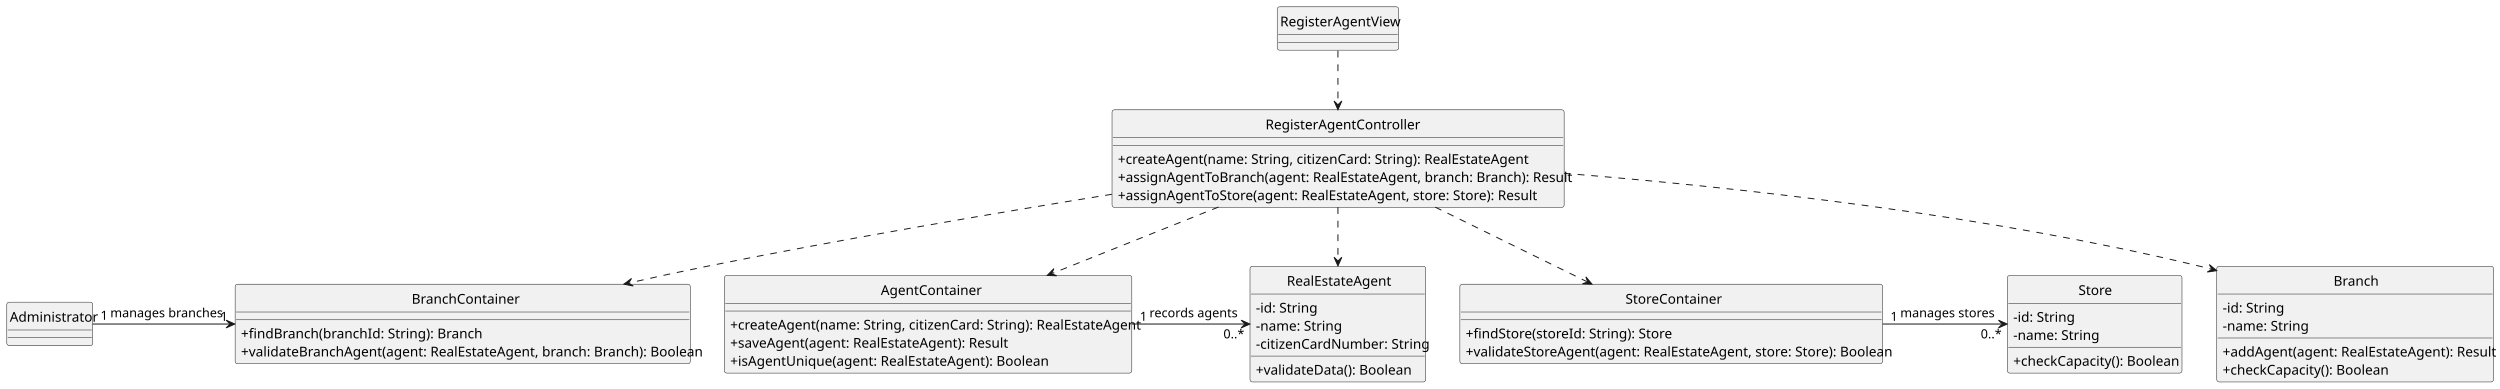
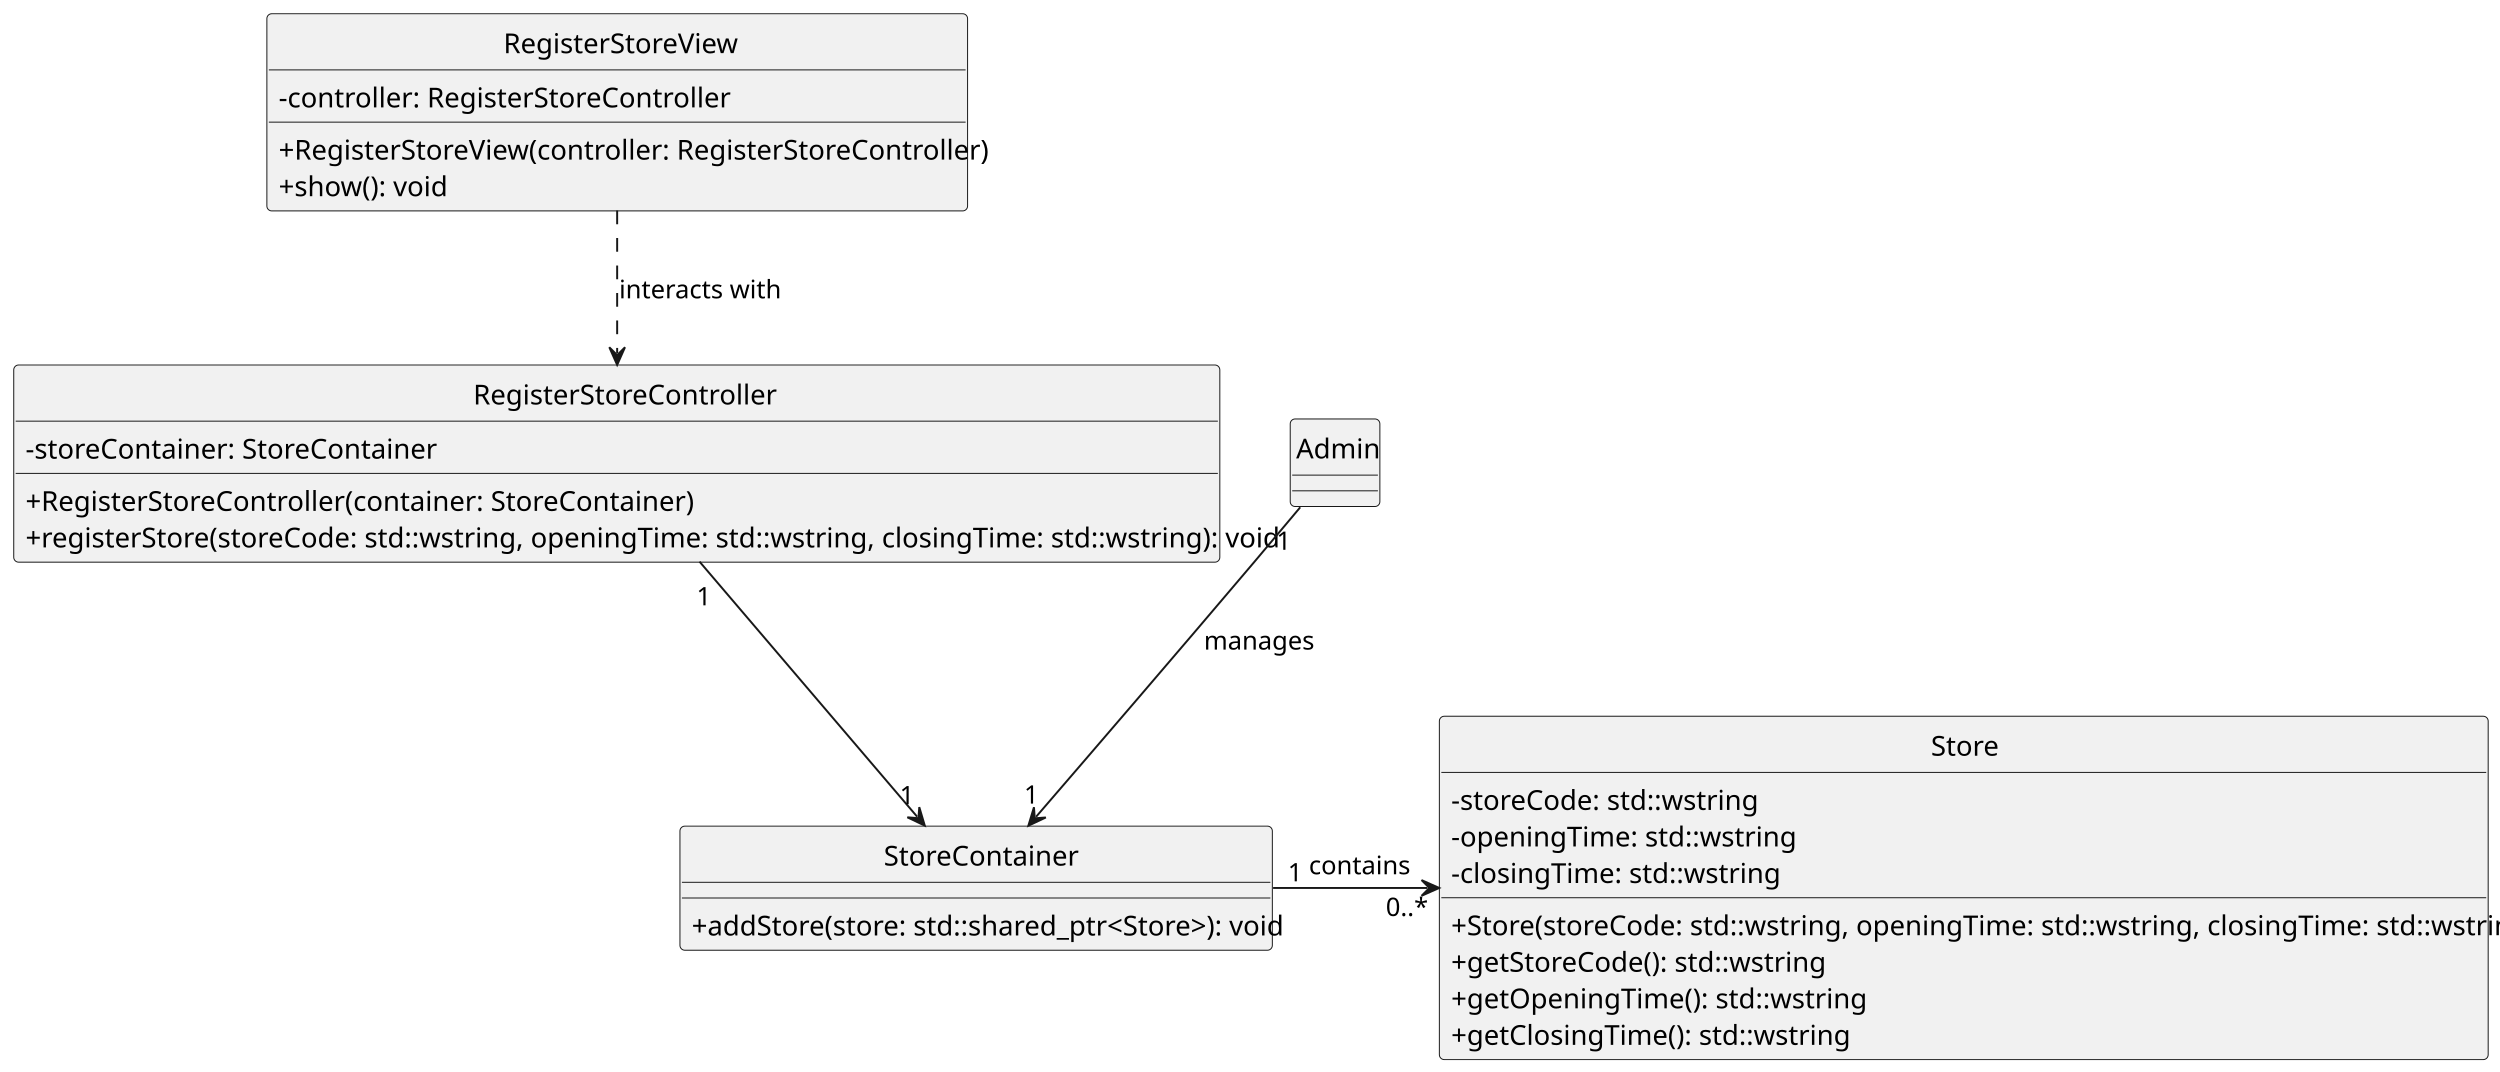
- <svg xmlns="http://www.w3.org/2000/svg" contentStyleType="text/css" height="400px" preserveAspectRatio="none" style="width:2573px;height:400px;background:#FFFFFF;" version="1.1" viewBox="0 0 2573 400" width="2573px" zoomAndPan="magnify">
+ <svg xmlns="http://www.w3.org/2000/svg" contentStyleType="text/css" height="546px" preserveAspectRatio="none" style="width:1274px;height:546px;background:#FFFFFF;" version="1.1" viewBox="0 0 1274 546" width="1274px" zoomAndPan="magnify">
  <defs />
  <g>
-     <g id="elem_RegisterAgentView">
-       <rect codeLine="4" fill="#F1F1F1" height="44.621" id="RegisterAgentView" rx="2.5" ry="2.5" style="stroke:#181818;stroke-width:0.5;" width="125.061" x="1314.5" y="7" />
-       <text fill="#000000" font-family="sans-serif" font-size="14" lengthAdjust="spacing" textLength="119.061" x="1317.5" y="27.107">RegisterAgentView</text>
-       <line style="stroke:#181818;stroke-width:0.5;" x1="1315.5" x2="1438.562" y1="35.621" y2="35.621" />
-       <line style="stroke:#181818;stroke-width:0.5;" x1="1315.5" x2="1438.562" y1="43.621" y2="43.621" />
-     </g>
-     <g id="elem_RegisterAgentController">
-       <rect codeLine="7" fill="#F1F1F1" height="100.484" id="RegisterAgentController" rx="2.5" ry="2.5" style="stroke:#181818;stroke-width:0.5;" width="465.318" x="1144.5" y="113" />
-       <text fill="#000000" font-family="sans-serif" font-size="14" lengthAdjust="spacing" textLength="149.406" x="1302.456" y="133.107">RegisterAgentController</text>
-       <line style="stroke:#181818;stroke-width:0.5;" x1="1145.5" x2="1608.818" y1="141.621" y2="141.621" />
-       <line style="stroke:#181818;stroke-width:0.5;" x1="1145.5" x2="1608.818" y1="149.621" y2="149.621" />
-       <text fill="#000000" font-family="sans-serif" font-size="14" lengthAdjust="spacing" textLength="407.374" x="1150.5" y="168.728">+createAgent(name: String, citizenCard: String): RealEstateAgent</text>
-       <text fill="#000000" font-family="sans-serif" font-size="14" lengthAdjust="spacing" textLength="453.318" x="1150.5" y="187.35">+assignAgentToBranch(agent: RealEstateAgent, branch: Branch): Result</text>
-       <text fill="#000000" font-family="sans-serif" font-size="14" lengthAdjust="spacing" textLength="419.843" x="1150.5" y="205.971">+assignAgentToStore(agent: RealEstateAgent, store: Store): Result</text>
-     </g>
-     <g id="elem_RealEstateAgent">
-       <rect codeLine="13" fill="#F1F1F1" height="119.106" id="RealEstateAgent" rx="2.5" ry="2.5" style="stroke:#181818;stroke-width:0.5;" width="180.834" x="1286.5" y="274" />
-       <text fill="#000000" font-family="sans-serif" font-size="14" lengthAdjust="spacing" textLength="105.068" x="1324.383" y="294.107">RealEstateAgent</text>
-       <line style="stroke:#181818;stroke-width:0.5;" x1="1287.5" x2="1466.334" y1="302.621" y2="302.621" />
-       <text fill="#000000" font-family="sans-serif" font-size="14" lengthAdjust="spacing" textLength="59.91" x="1292.5" y="321.728">-id: String</text>
-       <text fill="#000000" font-family="sans-serif" font-size="14" lengthAdjust="spacing" textLength="84.034" x="1292.5" y="340.35">-name: String</text>
-       <text fill="#000000" font-family="sans-serif" font-size="14" lengthAdjust="spacing" textLength="168.834" x="1292.5" y="358.971">-citizenCardNumber: String</text>
-       <line style="stroke:#181818;stroke-width:0.5;" x1="1287.5" x2="1466.334" y1="366.484" y2="366.484" />
-       <text fill="#000000" font-family="sans-serif" font-size="14" lengthAdjust="spacing" textLength="154.485" x="1292.5" y="385.592">+validateData(): Boolean</text>
-     </g>
-     <g id="elem_Branch">
-       <rect codeLine="20" fill="#F1F1F1" height="119.106" id="Branch" rx="2.5" ry="2.5" style="stroke:#181818;stroke-width:0.5;" width="284.788" x="2281.5" y="274" />
-       <text fill="#000000" font-family="sans-serif" font-size="14" lengthAdjust="spacing" textLength="44.358" x="2401.715" y="294.107">Branch</text>
-       <line style="stroke:#181818;stroke-width:0.5;" x1="2282.5" x2="2565.288" y1="302.621" y2="302.621" />
-       <text fill="#000000" font-family="sans-serif" font-size="14" lengthAdjust="spacing" textLength="59.91" x="2287.5" y="321.728">-id: String</text>
-       <text fill="#000000" font-family="sans-serif" font-size="14" lengthAdjust="spacing" textLength="84.034" x="2287.5" y="340.35">-name: String</text>
-       <line style="stroke:#181818;stroke-width:0.5;" x1="2282.5" x2="2565.288" y1="347.863" y2="347.863" />
-       <text fill="#000000" font-family="sans-serif" font-size="14" lengthAdjust="spacing" textLength="272.788" x="2287.5" y="366.971">+addAgent(agent: RealEstateAgent): Result</text>
-       <text fill="#000000" font-family="sans-serif" font-size="14" lengthAdjust="spacing" textLength="167.699" x="2287.5" y="385.592">+checkCapacity(): Boolean</text>
-     </g>
-     <g id="elem_AgentContainer">
-       <rect codeLine="27" fill="#F1F1F1" height="100.484" id="AgentContainer" rx="2.5" ry="2.5" style="stroke:#181818;stroke-width:0.5;" width="419.374" x="745.5" y="283.5" />
-       <text fill="#000000" font-family="sans-serif" font-size="14" lengthAdjust="spacing" textLength="97.289" x="906.543" y="303.607">AgentContainer</text>
-       <line style="stroke:#181818;stroke-width:0.5;" x1="746.5" x2="1163.874" y1="312.121" y2="312.121" />
-       <line style="stroke:#181818;stroke-width:0.5;" x1="746.5" x2="1163.874" y1="320.121" y2="320.121" />
-       <text fill="#000000" font-family="sans-serif" font-size="14" lengthAdjust="spacing" textLength="407.374" x="751.5" y="339.228">+createAgent(name: String, citizenCard: String): RealEstateAgent</text>
-       <text fill="#000000" font-family="sans-serif" font-size="14" lengthAdjust="spacing" textLength="279.002" x="751.5" y="357.85">+saveAgent(agent: RealEstateAgent): Result</text>
-       <text fill="#000000" font-family="sans-serif" font-size="14" lengthAdjust="spacing" textLength="315.602" x="751.5" y="376.471">+isAgentUnique(agent: RealEstateAgent): Boolean</text>
-     </g>
-     <g id="elem_BranchContainer">
-       <rect codeLine="33" fill="#F1F1F1" height="81.863" id="BranchContainer" rx="2.5" ry="2.5" style="stroke:#181818;stroke-width:0.5;" width="468.463" x="242" y="292.5" />
-       <text fill="#000000" font-family="sans-serif" font-size="14" lengthAdjust="spacing" textLength="105.061" x="423.701" y="312.607">BranchContainer</text>
-       <line style="stroke:#181818;stroke-width:0.5;" x1="243" x2="709.463" y1="321.121" y2="321.121" />
-       <line style="stroke:#181818;stroke-width:0.5;" x1="243" x2="709.463" y1="329.121" y2="329.121" />
-       <text fill="#000000" font-family="sans-serif" font-size="14" lengthAdjust="spacing" textLength="235.402" x="248" y="348.228">+findBranch(branchId: String): Branch</text>
-       <text fill="#000000" font-family="sans-serif" font-size="14" lengthAdjust="spacing" textLength="456.463" x="248" y="366.85">+validateBranchAgent(agent: RealEstateAgent, branch: Branch): Boolean</text>
-     </g>
    <g id="elem_Store">
-       <rect codeLine="38" fill="#F1F1F1" height="100.484" id="Store" rx="2.5" ry="2.5" style="stroke:#181818;stroke-width:0.5;" width="179.699" x="2066" y="283.5" />
-       <text fill="#000000" font-family="sans-serif" font-size="14" lengthAdjust="spacing" textLength="33.462" x="2139.119" y="303.607">Store</text>
-       <line style="stroke:#181818;stroke-width:0.5;" x1="2067" x2="2244.699" y1="312.121" y2="312.121" />
-       <text fill="#000000" font-family="sans-serif" font-size="14" lengthAdjust="spacing" textLength="59.91" x="2072" y="331.228">-id: String</text>
-       <text fill="#000000" font-family="sans-serif" font-size="14" lengthAdjust="spacing" textLength="84.034" x="2072" y="349.85">-name: String</text>
-       <line style="stroke:#181818;stroke-width:0.5;" x1="2067" x2="2244.699" y1="357.363" y2="357.363" />
-       <text fill="#000000" font-family="sans-serif" font-size="14" lengthAdjust="spacing" textLength="167.699" x="2072" y="376.471">+checkCapacity(): Boolean</text>
+       <rect codeLine="6" fill="#F1F1F1" height="174.969" id="Store" rx="2.5" ry="2.5" style="stroke:#181818;stroke-width:0.5;" width="534.477" x="733.5" y="365" />
+       <text fill="#000000" font-family="sans-serif" font-size="14" lengthAdjust="spacing" textLength="33.462" x="984.008" y="385.107">Store
+             </text>
+       <line style="stroke:#181818;stroke-width:0.5;" x1="734.5" x2="1266.977" y1="393.621" y2="393.621" />
+       <text fill="#000000" font-family="sans-serif" font-size="14" lengthAdjust="spacing" textLength="147.834" x="739.5" y="412.728">-storeCode: std::wstring
+             </text>
+       <text fill="#000000" font-family="sans-serif" font-size="14" lengthAdjust="spacing" textLength="164.179" x="739.5" y="431.35">-openingTime: std::wstring
+             </text>
+       <text fill="#000000" font-family="sans-serif" font-size="14" lengthAdjust="spacing" textLength="157.931" x="739.5" y="449.971">-closingTime: std::wstring
+             </text>
+       <line style="stroke:#181818;stroke-width:0.5;" x1="734.5" x2="1266.977" y1="457.484" y2="457.484" />
+       <text fill="#000000" font-family="sans-serif" font-size="14" lengthAdjust="spacing" textLength="522.477" x="739.5" y="476.592">+Store(storeCode: std::wstring, openingTime: std::wstring, closingTime:
+                 std::wstring)
+             </text>
+       <text fill="#000000" font-family="sans-serif" font-size="14" lengthAdjust="spacing" textLength="182.472" x="739.5" y="495.213">+getStoreCode(): std::wstring
+             </text>
+       <text fill="#000000" font-family="sans-serif" font-size="14" lengthAdjust="spacing" textLength="199.582" x="739.5" y="513.834">+getOpeningTime(): std::wstring
+             </text>
+       <text fill="#000000" font-family="sans-serif" font-size="14" lengthAdjust="spacing" textLength="193.341" x="739.5" y="532.455">+getClosingTime(): std::wstring
+             </text>
    </g>
    <g id="elem_StoreContainer">
-       <rect codeLine="44" fill="#F1F1F1" height="81.863" id="StoreContainer" rx="2.5" ry="2.5" style="stroke:#181818;stroke-width:0.5;" width="434.987" x="1502.5" y="292.5" />
-       <text fill="#000000" font-family="sans-serif" font-size="14" lengthAdjust="spacing" textLength="94.165" x="1672.911" y="312.607">StoreContainer</text>
-       <line style="stroke:#181818;stroke-width:0.5;" x1="1503.5" x2="1936.487" y1="321.121" y2="321.121" />
-       <line style="stroke:#181818;stroke-width:0.5;" x1="1503.5" x2="1936.487" y1="329.121" y2="329.121" />
-       <text fill="#000000" font-family="sans-serif" font-size="14" lengthAdjust="spacing" textLength="201.927" x="1508.5" y="348.228">+findStore(storeId: String): Store</text>
-       <text fill="#000000" font-family="sans-serif" font-size="14" lengthAdjust="spacing" textLength="422.987" x="1508.5" y="366.85">+validateStoreAgent(agent: RealEstateAgent, store: Store): Boolean</text>
+       <rect codeLine="16" fill="#F1F1F1" height="63.242" id="StoreContainer" rx="2.5" ry="2.5" style="stroke:#181818;stroke-width:0.5;" width="301.885" x="346.5" y="421" />
+       <text fill="#000000" font-family="sans-serif" font-size="14" lengthAdjust="spacing" textLength="94.165" x="450.36" y="441.107">StoreContainer
+             </text>
+       <line style="stroke:#181818;stroke-width:0.5;" x1="347.5" x2="647.385" y1="449.621" y2="449.621" />
+       <line style="stroke:#181818;stroke-width:0.5;" x1="347.5" x2="647.385" y1="457.621" y2="457.621" />
+       <text fill="#000000" font-family="sans-serif" font-size="14" lengthAdjust="spacing" textLength="289.885" x="352.5" y="476.728">+addStore(store: std::shared_ptr&lt;Store&gt;): void
+             </text>
    </g>
-     <g id="elem_Administrator">
-       <rect fill="#F1F1F1" height="44.621" id="Administrator" rx="2.5" ry="2.5" style="stroke:#181818;stroke-width:0.5;" width="88.469" x="7" y="311" />
-       <text fill="#000000" font-family="sans-serif" font-size="14" lengthAdjust="spacing" textLength="82.469" x="10" y="331.107">Administrator</text>
-       <line style="stroke:#181818;stroke-width:0.5;" x1="8" x2="94.469" y1="339.621" y2="339.621" />
-       <line style="stroke:#181818;stroke-width:0.5;" x1="8" x2="94.469" y1="347.621" y2="347.621" />
+     <g id="elem_RegisterStoreController">
+       <rect codeLine="20" fill="#F1F1F1" height="100.484" id="RegisterStoreController" rx="2.5" ry="2.5" style="stroke:#181818;stroke-width:0.5;" width="614.622" x="7" y="186" />
+       <text fill="#000000" font-family="sans-serif" font-size="14" lengthAdjust="spacing" textLength="146.282" x="241.17" y="206.107">RegisterStoreController
+             </text>
+       <line style="stroke:#181818;stroke-width:0.5;" x1="8" x2="620.622" y1="214.621" y2="214.621" />
+       <text fill="#000000" font-family="sans-serif" font-size="14" lengthAdjust="spacing" textLength="198.434" x="13" y="233.728">-storeContainer: StoreContainer
+             </text>
+       <line style="stroke:#181818;stroke-width:0.5;" x1="8" x2="620.622" y1="241.242" y2="241.242" />
+       <text fill="#000000" font-family="sans-serif" font-size="14" lengthAdjust="spacing" textLength="323.319" x="13" y="260.35">+RegisterStoreController(container: StoreContainer)
+             </text>
+       <text fill="#000000" font-family="sans-serif" font-size="14" lengthAdjust="spacing" textLength="602.622" x="13" y="278.971">+registerStore(storeCode: std::wstring, openingTime: std::wstring, closingTime:
+                 std::wstring): void
+             </text>
    </g>
-     <g id="link_Administrator_BranchContainer">
-       <path codeLine="49" d="M95.28,333.5 C131.42,333.5 179.54,333.5 235.7,333.5 " fill="none" id="Administrator-to-BranchContainer" style="stroke:#181818;stroke-width:1.0;" />
-       <polygon fill="#181818" points="241.7,333.5,232.7,329.5,236.7,333.5,232.7,337.5,241.7,333.5" style="stroke:#181818;stroke-width:1.0;" />
-       <text fill="#000000" font-family="sans-serif" font-size="13" lengthAdjust="spacing" textLength="110.57" x="113.5" y="326.528">manages branches</text>
-       <text fill="#000000" font-family="sans-serif" font-size="13" lengthAdjust="spacing" textLength="7.23" x="103.472" y="329.125">1</text>
-       <text fill="#000000" font-family="sans-serif" font-size="13" lengthAdjust="spacing" textLength="7.23" x="226.893" y="330.256">1</text>
+     <g id="elem_RegisterStoreView">
+       <rect codeLine="26" fill="#F1F1F1" height="100.484" id="RegisterStoreView" rx="2.5" ry="2.5" style="stroke:#181818;stroke-width:0.5;" width="357.078" x="136" y="7" />
+       <text fill="#000000" font-family="sans-serif" font-size="14" lengthAdjust="spacing" textLength="115.938" x="256.57" y="27.107">RegisterStoreView
+             </text>
+       <line style="stroke:#181818;stroke-width:0.5;" x1="137" x2="492.078" y1="35.621" y2="35.621" />
+       <text fill="#000000" font-family="sans-serif" font-size="14" lengthAdjust="spacing" textLength="216.303" x="142" y="54.728">-controller: RegisterStoreController
+             </text>
+       <line style="stroke:#181818;stroke-width:0.5;" x1="137" x2="492.078" y1="62.242" y2="62.242" />
+       <text fill="#000000" font-family="sans-serif" font-size="14" lengthAdjust="spacing" textLength="345.078" x="142" y="81.35">+RegisterStoreView(controller: RegisterStoreController)
+             </text>
+       <text fill="#000000" font-family="sans-serif" font-size="14" lengthAdjust="spacing" textLength="83.644" x="142" y="99.971">+show(): void
+             </text>
    </g>
-     <g id="link_AgentContainer_RealEstateAgent">
-       <path codeLine="50" d="M1164.76,333.5 C1207.58,333.5 1244.47,333.5 1280.37,333.5 " fill="none" id="AgentContainer-to-RealEstateAgent" style="stroke:#181818;stroke-width:1.0;" />
-       <polygon fill="#181818" points="1286.37,333.5,1277.37,329.5,1281.37,333.5,1277.37,337.5,1286.37,333.5" style="stroke:#181818;stroke-width:1.0;" />
-       <text fill="#000000" font-family="sans-serif" font-size="13" lengthAdjust="spacing" textLength="85.992" x="1183" y="326.528">records agents</text>
-       <text fill="#000000" font-family="sans-serif" font-size="13" lengthAdjust="spacing" textLength="7.23" x="1173.088" y="330.192">1</text>
-       <text fill="#000000" font-family="sans-serif" font-size="13" lengthAdjust="spacing" textLength="19.513" x="1259.106" y="348.24">0..*</text>
+     <g id="elem_Admin">
+       <rect codeLine="31" fill="#F1F1F1" height="44.621" id="Admin" rx="2.5" ry="2.5" style="stroke:#181818;stroke-width:0.5;" width="45.683" x="657.5" y="213.5" />
+       <text fill="#000000" font-family="sans-serif" font-size="14" lengthAdjust="spacing" textLength="39.683" x="660.5" y="233.607">Admin
+             </text>
+       <line style="stroke:#181818;stroke-width:0.5;" x1="658.5" x2="702.183" y1="242.121" y2="242.121" />
+       <line style="stroke:#181818;stroke-width:0.5;" x1="658.5" x2="702.183" y1="250.121" y2="250.121" />
    </g>
    <g id="link_StoreContainer_Store">
-       <path codeLine="51" d="M1937.68,333.5 C1982.96,333.5 2022.27,333.5 2059.77,333.5 " fill="none" id="StoreContainer-to-Store" style="stroke:#181818;stroke-width:1.0;" />
-       <polygon fill="#181818" points="2065.77,333.5,2056.77,329.5,2060.77,333.5,2056.77,337.5,2065.77,333.5" style="stroke:#181818;stroke-width:1.0;" />
-       <text fill="#000000" font-family="sans-serif" font-size="13" lengthAdjust="spacing" textLength="92.492" x="1955.75" y="326.528">manages stores</text>
-       <text fill="#000000" font-family="sans-serif" font-size="13" lengthAdjust="spacing" textLength="7.23" x="1945.633" y="330.231">1</text>
-       <text fill="#000000" font-family="sans-serif" font-size="13" lengthAdjust="spacing" textLength="19.513" x="2038.545" y="348.224">0..*</text>
+       <path codeLine="35" d="M648.76,452.5 C675.66,452.5 698.4,452.5 727.42,452.5 " fill="none" id="StoreContainer-to-Store" style="stroke:#181818;stroke-width:1.0;" />
+       <polygon fill="#181818" points="733.42,452.5,724.42,448.5,728.42,452.5,724.42,456.5,733.42,452.5" style="stroke:#181818;stroke-width:1.0;" />
+       <text fill="#000000" font-family="sans-serif" font-size="13" lengthAdjust="spacing" textLength="48.42" x="667" y="445.528">contains
+             </text>
+       <text fill="#000000" font-family="sans-serif" font-size="13" lengthAdjust="spacing" textLength="7.23" x="656.264" y="449.118">1
+             </text>
+       <text fill="#000000" font-family="sans-serif" font-size="13" lengthAdjust="spacing" textLength="19.513" x="706.21" y="466.785">0..*
+             </text>
    </g>
-     <g id="link_RegisterAgentView_RegisterAgentController">
-       <path codeLine="53" d="M1377,52.21 C1377,68.7 1377,86.02 1377,106.93 " fill="none" id="RegisterAgentView-to-RegisterAgentController" style="stroke:#181818;stroke-width:1.0;stroke-dasharray:7.0,7.0;" />
-       <polygon fill="#181818" points="1377,112.93,1381,103.93,1377,107.93,1373,103.93,1377,112.93" style="stroke:#181818;stroke-width:1.0;" />
+     <g id="link_RegisterStoreController_StoreContainer">
+       <path codeLine="36" d="M356.48,286.21 C391.83,327.65 437.395,381.056 467.375,416.186 " fill="none" id="RegisterStoreController-to-StoreContainer" style="stroke:#181818;stroke-width:1.0;" />
+       <polygon fill="#181818" points="471.27,420.75,468.47,411.308,468.024,416.947,462.385,416.501,471.27,420.75" style="stroke:#181818;stroke-width:1.0;" />
+       <text fill="#000000" font-family="sans-serif" font-size="13" lengthAdjust="spacing" textLength="7.23" x="354.934" y="308.481">1
+             </text>
+       <text fill="#000000" font-family="sans-serif" font-size="13" lengthAdjust="spacing" textLength="7.23" x="458.451" y="409.859">1
+             </text>
    </g>
-     <g id="link_RegisterAgentController_RealEstateAgent">
-       <path codeLine="54" d="M1377,213.19 C1377,232.13 1377,247.95 1377,267.71 " fill="none" id="RegisterAgentController-to-RealEstateAgent" style="stroke:#181818;stroke-width:1.0;stroke-dasharray:7.0,7.0;" />
-       <polygon fill="#181818" points="1377,273.71,1381,264.71,1377,268.71,1373,264.71,1377,273.71" style="stroke:#181818;stroke-width:1.0;" />
+     <g id="link_RegisterStoreView_RegisterStoreController">
+       <path codeLine="37" d="M314.5,107.3 C314.5,131.85 314.5,155.45 314.5,179.96 " fill="none" id="RegisterStoreView-to-RegisterStoreController" style="stroke:#181818;stroke-width:1.0;stroke-dasharray:7.0,7.0;" />
+       <polygon fill="#181818" points="314.5,185.96,318.5,176.96,314.5,180.96,310.5,176.96,314.5,185.96" style="stroke:#181818;stroke-width:1.0;" />
+       <text fill="#000000" font-family="sans-serif" font-size="13" lengthAdjust="spacing" textLength="75.861" x="315.5" y="152.028">interacts with
+             </text>
    </g>
-     <g id="link_RegisterAgentController_BranchContainer">
-       <path codeLine="55" d="M1144.34,199.95 C1020.39,219.98 865.54,246.41 728,274 C700.15,279.59 676.523,284.668 647.933,291.128 " fill="none" id="RegisterAgentController-to-BranchContainer" style="stroke:#181818;stroke-width:1.0;stroke-dasharray:7.0,7.0;" />
-       <polygon fill="#181818" points="642.08,292.45,651.74,294.368,646.957,291.348,649.977,286.565,642.08,292.45" style="stroke:#181818;stroke-width:1.0;" />
-     </g>
-     <g id="link_RegisterAgentController_AgentContainer">
-       <path codeLine="56" d="M1254.09,213.08 C1198.61,235.23 1138.812,259.105 1083.352,281.255 " fill="none" id="RegisterAgentController-to-AgentContainer" style="stroke:#181818;stroke-width:1.0;stroke-dasharray:7.0,7.0;" />
-       <polygon fill="#181818" points="1077.78,283.48,1087.622,283.857,1082.423,281.625,1084.655,276.427,1077.78,283.48" style="stroke:#181818;stroke-width:1.0;" />
-     </g>
-     <g id="link_RegisterAgentController_Branch">
-       <path codeLine="57" d="M1609.78,178.36 C1790.21,192.96 2045.48,221.23 2264,274 C2269.75,275.39 2269.802,275.303 2275.662,276.943 " fill="none" id="RegisterAgentController-to-Branch" style="stroke:#181818;stroke-width:1.0;stroke-dasharray:7.0,7.0;" />
-       <polygon fill="#181818" points="2281.44,278.56,2273.851,272.282,2276.625,277.212,2271.695,279.986,2281.44,278.56" style="stroke:#181818;stroke-width:1.0;" />
-     </g>
-     <g id="link_RegisterAgentController_StoreContainer">
-       <path codeLine="58" d="M1477.13,213.19 C1528.44,238.4 1584.745,266.055 1633.115,289.815 " fill="none" id="RegisterAgentController-to-StoreContainer" style="stroke:#181818;stroke-width:1.0;stroke-dasharray:7.0,7.0;" />
-       <polygon fill="#181818" points="1638.5,292.46,1632.186,284.902,1634.012,290.255,1628.658,292.082,1638.5,292.46" style="stroke:#181818;stroke-width:1.0;" />
+     <g id="link_Admin_StoreContainer">
+       <path codeLine="38" d="M662.6,258.51 C655.44,267.09 647.1,277.03 639.5,286 C599.48,333.23 556.58,383.098 527.97,416.248 " fill="none" id="Admin-to-StoreContainer" style="stroke:#181818;stroke-width:1.0;" />
+       <polygon fill="#181818" points="524.05,420.79,532.958,416.59,527.317,417.005,526.902,411.363,524.05,420.79" style="stroke:#181818;stroke-width:1.0;" />
+       <text fill="#000000" font-family="sans-serif" font-size="13" lengthAdjust="spacing" textLength="53.479" x="613.5" y="331.028">manages
+             </text>
+       <text fill="#000000" font-family="sans-serif" font-size="13" lengthAdjust="spacing" textLength="7.23" x="650.451" y="280.179">1
+             </text>
+       <text fill="#000000" font-family="sans-serif" font-size="13" lengthAdjust="spacing" textLength="7.23" x="521.84" y="409.53">1
+             </text>
    </g>
  </g>
</svg>
